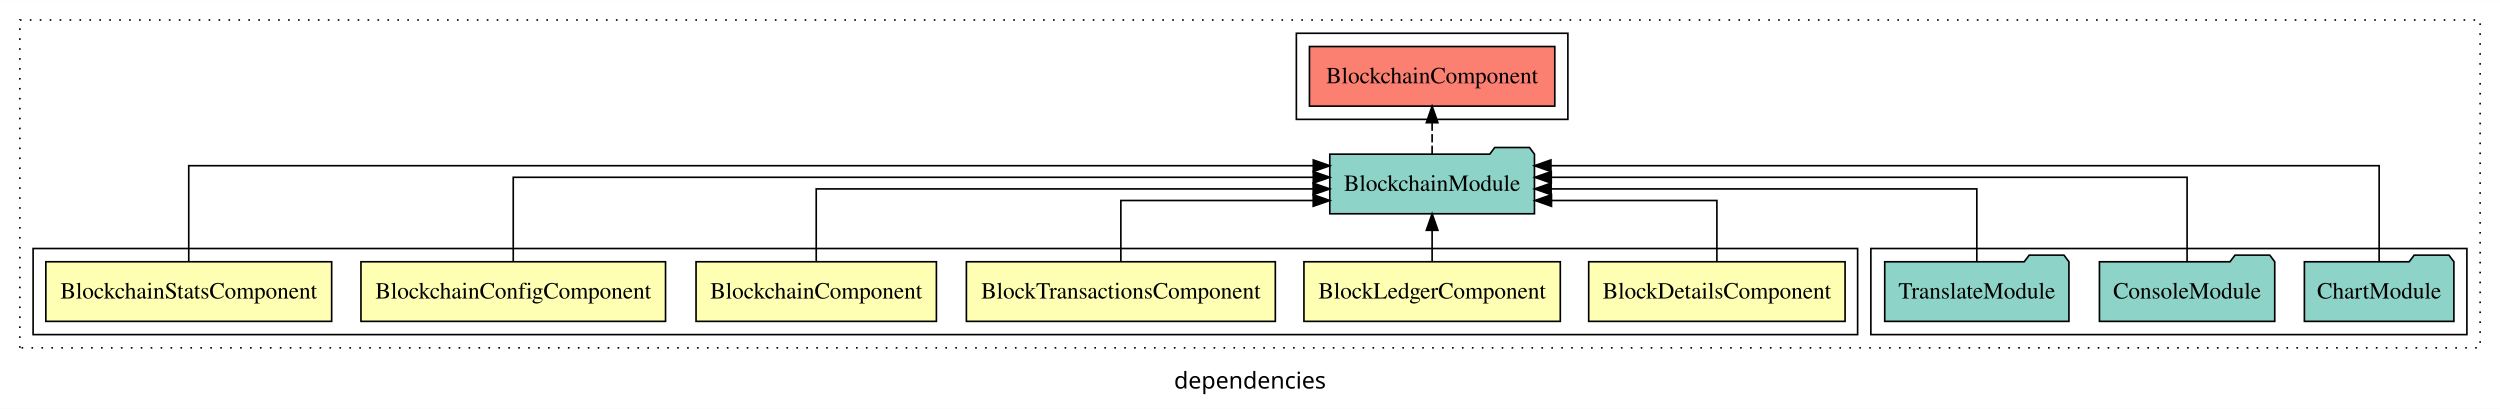
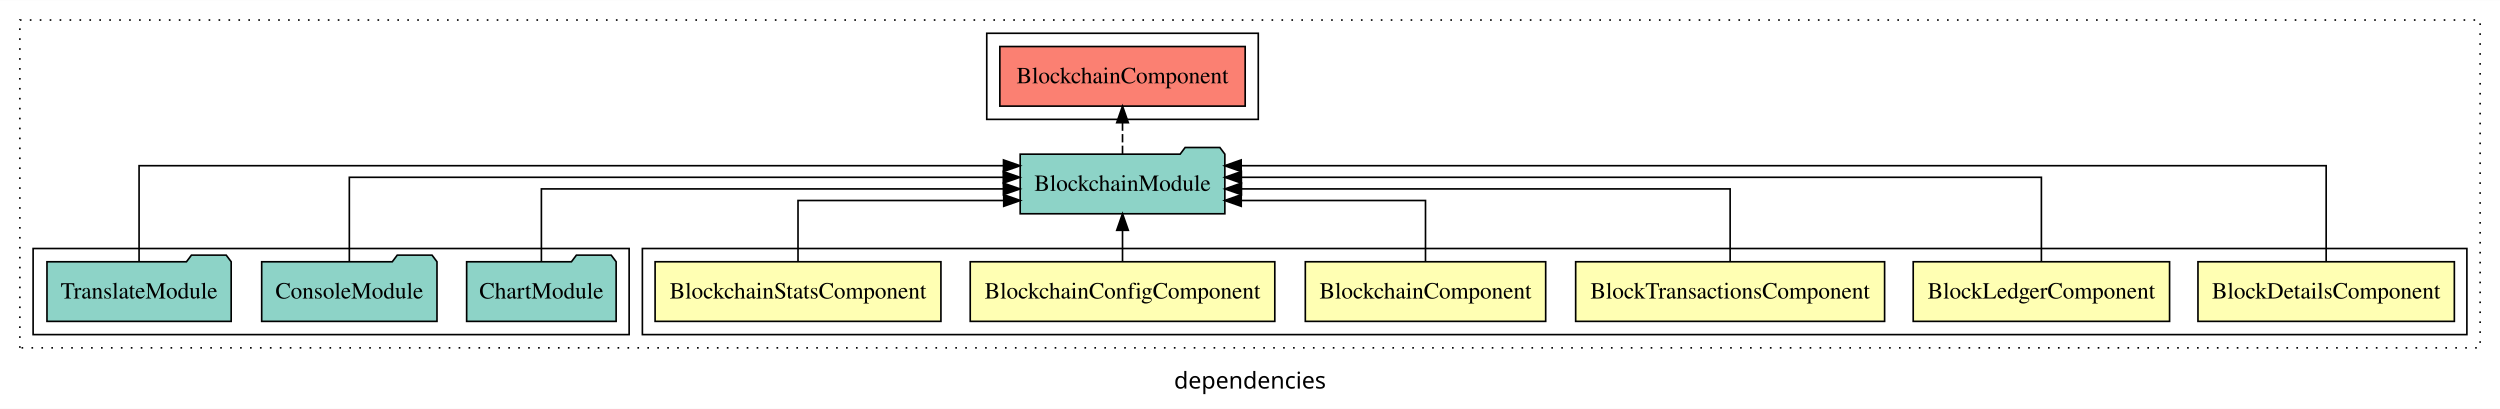
<svg xmlns="http://www.w3.org/2000/svg" width="1510pt" height="247pt" viewBox="0.00 0.00 1510.00 246.80">
  <g id="graph0" class="graph" transform="scale(1 1) rotate(0) translate(4 242.8)">
    <polygon fill="white" stroke="transparent" points="-4,4 -4,-242.8 1506,-242.8 1506,4 -4,4" />
    <text text-anchor="middle" x="751" y="-8.2" font-family="sans-serif" font-size="14.00">dependencies</text>
    <g id="clust1" class="cluster">
      <polygon fill="none" stroke="black" stroke-dasharray="1,5" points="8,-32.8 8,-230.8 1494,-230.8 1494,-32.8 8,-32.8" />
    </g>
-     <g id="clust9" class="cluster">
-       <polygon fill="none" stroke="black" points="1126,-40.8 1126,-92.8 1486,-92.8 1486,-40.8 1126,-40.8" />
-     </g>
    <g id="clust2" class="cluster">
-       <polygon fill="none" stroke="black" points="16,-40.8 16,-92.8 1118,-92.8 1118,-40.8 16,-40.8" />
+       <polygon fill="none" stroke="black" points="384,-40.8 384,-92.8 1486,-92.8 1486,-40.8 384,-40.8" />
    </g>
    <g id="clust10" class="cluster">
-       <polygon fill="none" stroke="black" points="779,-170.8 779,-222.8 943,-222.8 943,-170.8 779,-170.8" />
+       <polygon fill="none" stroke="black" points="592,-170.8 592,-222.8 756,-222.8 756,-170.8 592,-170.8" />
+     </g>
+     <g id="clust9" class="cluster">
+       <polygon fill="none" stroke="black" points="16,-40.8 16,-92.8 376,-92.8 376,-40.8 16,-40.8" />
    </g>
    <g id="node1" class="node">
-       <polygon fill="#ffffb3" stroke="black" points="1110.43,-84.8 955.57,-84.8 955.57,-48.8 1110.43,-48.8 1110.43,-84.8" />
-       <text text-anchor="middle" x="1033" y="-62.6" font-family="Times,serif" font-size="14.00">BlockDetailsComponent</text>
+       <polygon fill="#ffffb3" stroke="black" points="1478.43,-84.8 1323.57,-84.8 1323.57,-48.8 1478.43,-48.8 1478.43,-84.8" />
+       <text text-anchor="middle" x="1401" y="-62.6" font-family="Times,serif" font-size="14.00">BlockDetailsComponent</text>
    </g>
    <g id="node7" class="node">
-       <polygon fill="#8dd3c7" stroke="black" points="922.81,-149.8 919.81,-153.8 898.81,-153.8 895.81,-149.8 799.19,-149.8 799.19,-113.8 922.81,-113.8 922.81,-149.8" />
-       <text text-anchor="middle" x="861" y="-127.6" font-family="Times,serif" font-size="14.00">BlockchainModule</text>
+       <polygon fill="#8dd3c7" stroke="black" points="735.81,-149.8 732.81,-153.8 711.81,-153.8 708.81,-149.8 612.19,-149.8 612.19,-113.8 735.81,-113.8 735.81,-149.8" />
+       <text text-anchor="middle" x="674" y="-127.6" font-family="Times,serif" font-size="14.00">BlockchainModule</text>
    </g>
    <g id="edge1" class="edge">
-       <path fill="none" stroke="black" d="M1033,-84.81C1033,-100.85 1033,-121.8 1033,-121.8 1033,-121.8 933.1,-121.8 933.1,-121.8" />
-       <polygon fill="black" stroke="black" points="933.1,-118.3 923.1,-121.8 933.1,-125.3 933.1,-118.3" />
+       <path fill="none" stroke="black" d="M1401,-84.81C1401,-107.29 1401,-142.8 1401,-142.8 1401,-142.8 745.67,-142.8 745.67,-142.8" />
+       <polygon fill="black" stroke="black" points="745.67,-139.3 735.67,-142.8 745.67,-146.3 745.67,-139.3" />
    </g>
    <g id="node2" class="node">
-       <polygon fill="#ffffb3" stroke="black" points="938.42,-84.8 783.58,-84.8 783.58,-48.8 938.42,-48.8 938.42,-84.8" />
-       <text text-anchor="middle" x="861" y="-62.6" font-family="Times,serif" font-size="14.00">BlockLedgerComponent</text>
+       <polygon fill="#ffffb3" stroke="black" points="1306.42,-84.8 1151.58,-84.8 1151.58,-48.8 1306.42,-48.8 1306.42,-84.8" />
+       <text text-anchor="middle" x="1229" y="-62.6" font-family="Times,serif" font-size="14.00">BlockLedgerComponent</text>
    </g>
    <g id="edge2" class="edge">
-       <path fill="none" stroke="black" d="M861,-84.91C861,-84.91 861,-103.79 861,-103.79" />
-       <polygon fill="black" stroke="black" points="857.5,-103.79 861,-113.79 864.5,-103.79 857.5,-103.79" />
+       <path fill="none" stroke="black" d="M1229,-84.93C1229,-105.37 1229,-135.8 1229,-135.8 1229,-135.8 745.78,-135.8 745.78,-135.8" />
+       <polygon fill="black" stroke="black" points="745.78,-132.3 735.78,-135.8 745.78,-139.3 745.78,-132.3" />
    </g>
    <g id="node3" class="node">
-       <polygon fill="#ffffb3" stroke="black" points="766.3,-84.8 579.7,-84.8 579.7,-48.8 766.3,-48.8 766.3,-84.8" />
-       <text text-anchor="middle" x="673" y="-62.6" font-family="Times,serif" font-size="14.00">BlockTransactionsComponent</text>
+       <polygon fill="#ffffb3" stroke="black" points="1134.3,-84.8 947.7,-84.8 947.7,-48.8 1134.3,-48.8 1134.3,-84.8" />
+       <text text-anchor="middle" x="1041" y="-62.6" font-family="Times,serif" font-size="14.00">BlockTransactionsComponent</text>
    </g>
    <g id="edge3" class="edge">
-       <path fill="none" stroke="black" d="M673,-84.81C673,-100.85 673,-121.8 673,-121.8 673,-121.8 789.18,-121.8 789.18,-121.8" />
-       <polygon fill="black" stroke="black" points="789.18,-125.3 799.18,-121.8 789.18,-118.3 789.18,-125.3" />
+       <path fill="none" stroke="black" d="M1041,-85.07C1041,-103.36 1041,-128.8 1041,-128.8 1041,-128.8 745.84,-128.8 745.84,-128.8" />
+       <polygon fill="black" stroke="black" points="745.84,-125.3 735.84,-128.8 745.84,-132.3 745.84,-125.3" />
    </g>
    <g id="node4" class="node">
-       <polygon fill="#ffffb3" stroke="black" points="561.59,-84.8 416.41,-84.8 416.41,-48.8 561.59,-48.8 561.59,-84.8" />
-       <text text-anchor="middle" x="489" y="-62.6" font-family="Times,serif" font-size="14.00">BlockchainComponent</text>
+       <polygon fill="#ffffb3" stroke="black" points="929.59,-84.8 784.41,-84.8 784.41,-48.8 929.59,-48.8 929.59,-84.8" />
+       <text text-anchor="middle" x="857" y="-62.6" font-family="Times,serif" font-size="14.00">BlockchainComponent</text>
    </g>
    <g id="edge4" class="edge">
-       <path fill="none" stroke="black" d="M489,-85.07C489,-103.36 489,-128.8 489,-128.8 489,-128.8 789.15,-128.8 789.15,-128.8" />
-       <polygon fill="black" stroke="black" points="789.15,-132.3 799.15,-128.8 789.15,-125.3 789.15,-132.3" />
+       <path fill="none" stroke="black" d="M857,-84.81C857,-100.85 857,-121.8 857,-121.8 857,-121.8 745.7,-121.8 745.7,-121.8" />
+       <polygon fill="black" stroke="black" points="745.7,-118.3 735.7,-121.8 745.7,-125.3 745.7,-118.3" />
    </g>
    <g id="node5" class="node">
-       <polygon fill="#ffffb3" stroke="black" points="397.98,-84.8 214.02,-84.8 214.02,-48.8 397.98,-48.8 397.98,-84.8" />
-       <text text-anchor="middle" x="306" y="-62.6" font-family="Times,serif" font-size="14.00">BlockchainConfigComponent</text>
+       <polygon fill="#ffffb3" stroke="black" points="765.98,-84.8 582.02,-84.8 582.02,-48.8 765.98,-48.8 765.98,-84.8" />
+       <text text-anchor="middle" x="674" y="-62.6" font-family="Times,serif" font-size="14.00">BlockchainConfigComponent</text>
    </g>
    <g id="edge5" class="edge">
-       <path fill="none" stroke="black" d="M306,-84.93C306,-105.37 306,-135.8 306,-135.8 306,-135.8 789.22,-135.8 789.22,-135.8" />
-       <polygon fill="black" stroke="black" points="789.22,-139.3 799.22,-135.8 789.22,-132.3 789.22,-139.3" />
+       <path fill="none" stroke="black" d="M674,-84.91C674,-84.91 674,-103.79 674,-103.79" />
+       <polygon fill="black" stroke="black" points="670.5,-103.79 674,-113.79 677.5,-103.79 670.5,-103.79" />
    </g>
    <g id="node6" class="node">
-       <polygon fill="#ffffb3" stroke="black" points="196.32,-84.8 23.68,-84.8 23.68,-48.8 196.32,-48.8 196.32,-84.8" />
-       <text text-anchor="middle" x="110" y="-62.6" font-family="Times,serif" font-size="14.00">BlockchainStatsComponent</text>
+       <polygon fill="#ffffb3" stroke="black" points="564.32,-84.8 391.68,-84.8 391.68,-48.8 564.32,-48.8 564.32,-84.8" />
+       <text text-anchor="middle" x="478" y="-62.6" font-family="Times,serif" font-size="14.00">BlockchainStatsComponent</text>
    </g>
    <g id="edge6" class="edge">
-       <path fill="none" stroke="black" d="M110,-84.81C110,-107.29 110,-142.8 110,-142.8 110,-142.8 789.22,-142.8 789.22,-142.8" />
-       <polygon fill="black" stroke="black" points="789.22,-146.3 799.22,-142.8 789.22,-139.3 789.22,-146.3" />
+       <path fill="none" stroke="black" d="M478,-84.81C478,-100.85 478,-121.8 478,-121.8 478,-121.8 602.25,-121.8 602.25,-121.8" />
+       <polygon fill="black" stroke="black" points="602.25,-125.3 612.25,-121.8 602.25,-118.3 602.25,-125.3" />
    </g>
    <g id="node11" class="node">
-       <polygon fill="#fb8072" stroke="black" points="935.09,-214.8 786.91,-214.8 786.91,-178.8 935.09,-178.8 935.09,-214.8" />
-       <text text-anchor="middle" x="861" y="-192.6" font-family="Times,serif" font-size="14.00">BlockchainComponent </text>
+       <polygon fill="#fb8072" stroke="black" points="748.09,-214.8 599.91,-214.8 599.91,-178.8 748.09,-178.8 748.09,-214.8" />
+       <text text-anchor="middle" x="674" y="-192.6" font-family="Times,serif" font-size="14.00">BlockchainComponent </text>
    </g>
    <g id="edge10" class="edge">
-       <path fill="none" stroke="black" stroke-dasharray="5,2" d="M861,-149.91C861,-149.91 861,-168.79 861,-168.79" />
-       <polygon fill="black" stroke="black" points="857.5,-168.79 861,-178.79 864.5,-168.79 857.5,-168.79" />
+       <path fill="none" stroke="black" stroke-dasharray="5,2" d="M674,-149.91C674,-149.91 674,-168.79 674,-168.79" />
+       <polygon fill="black" stroke="black" points="670.5,-168.79 674,-178.79 677.5,-168.79 670.5,-168.79" />
    </g>
    <g id="node8" class="node">
-       <polygon fill="#8dd3c7" stroke="black" points="1478.15,-84.8 1475.15,-88.8 1454.15,-88.8 1451.15,-84.8 1387.85,-84.8 1387.85,-48.8 1478.15,-48.8 1478.15,-84.8" />
-       <text text-anchor="middle" x="1433" y="-62.6" font-family="Times,serif" font-size="14.00">ChartModule</text>
+       <polygon fill="#8dd3c7" stroke="black" points="368.15,-84.8 365.15,-88.8 344.15,-88.8 341.15,-84.8 277.85,-84.8 277.85,-48.8 368.15,-48.8 368.15,-84.8" />
+       <text text-anchor="middle" x="323" y="-62.6" font-family="Times,serif" font-size="14.00">ChartModule</text>
    </g>
    <g id="edge7" class="edge">
-       <path fill="none" stroke="black" d="M1433,-84.81C1433,-107.29 1433,-142.8 1433,-142.8 1433,-142.8 932.76,-142.8 932.76,-142.8" />
-       <polygon fill="black" stroke="black" points="932.76,-139.3 922.76,-142.8 932.76,-146.3 932.76,-139.3" />
+       <path fill="none" stroke="black" d="M323,-85.07C323,-103.36 323,-128.8 323,-128.8 323,-128.8 602.06,-128.8 602.06,-128.8" />
+       <polygon fill="black" stroke="black" points="602.06,-132.3 612.06,-128.8 602.06,-125.3 602.06,-132.3" />
    </g>
    <g id="node9" class="node">
-       <polygon fill="#8dd3c7" stroke="black" points="1369.94,-84.8 1366.94,-88.8 1345.94,-88.8 1342.94,-84.8 1264.06,-84.8 1264.06,-48.8 1369.94,-48.8 1369.94,-84.8" />
-       <text text-anchor="middle" x="1317" y="-62.6" font-family="Times,serif" font-size="14.00">ConsoleModule</text>
+       <polygon fill="#8dd3c7" stroke="black" points="259.94,-84.8 256.94,-88.8 235.94,-88.8 232.94,-84.8 154.06,-84.8 154.06,-48.8 259.94,-48.8 259.94,-84.8" />
+       <text text-anchor="middle" x="207" y="-62.6" font-family="Times,serif" font-size="14.00">ConsoleModule</text>
    </g>
    <g id="edge8" class="edge">
-       <path fill="none" stroke="black" d="M1317,-84.93C1317,-105.37 1317,-135.8 1317,-135.8 1317,-135.8 932.97,-135.8 932.97,-135.8" />
-       <polygon fill="black" stroke="black" points="932.97,-132.3 922.97,-135.8 932.97,-139.3 932.97,-132.3" />
+       <path fill="none" stroke="black" d="M207,-84.93C207,-105.37 207,-135.8 207,-135.8 207,-135.8 601.99,-135.8 601.99,-135.8" />
+       <polygon fill="black" stroke="black" points="601.99,-139.3 611.99,-135.8 601.99,-132.3 601.99,-139.3" />
    </g>
    <g id="node10" class="node">
-       <polygon fill="#8dd3c7" stroke="black" points="1245.63,-84.8 1242.63,-88.8 1221.63,-88.8 1218.63,-84.8 1134.37,-84.8 1134.37,-48.8 1245.63,-48.8 1245.63,-84.8" />
-       <text text-anchor="middle" x="1190" y="-62.6" font-family="Times,serif" font-size="14.00">TranslateModule</text>
+       <polygon fill="#8dd3c7" stroke="black" points="135.63,-84.8 132.63,-88.8 111.63,-88.8 108.63,-84.8 24.37,-84.8 24.37,-48.8 135.63,-48.8 135.63,-84.8" />
+       <text text-anchor="middle" x="80" y="-62.6" font-family="Times,serif" font-size="14.00">TranslateModule</text>
    </g>
    <g id="edge9" class="edge">
-       <path fill="none" stroke="black" d="M1190,-85.07C1190,-103.36 1190,-128.8 1190,-128.8 1190,-128.8 932.88,-128.8 932.88,-128.8" />
-       <polygon fill="black" stroke="black" points="932.88,-125.3 922.88,-128.8 932.88,-132.3 932.88,-125.3" />
+       <path fill="none" stroke="black" d="M80,-84.81C80,-107.29 80,-142.8 80,-142.8 80,-142.8 602.11,-142.8 602.11,-142.8" />
+       <polygon fill="black" stroke="black" points="602.11,-146.3 612.11,-142.8 602.11,-139.3 602.11,-146.3" />
    </g>
  </g>
</svg>
